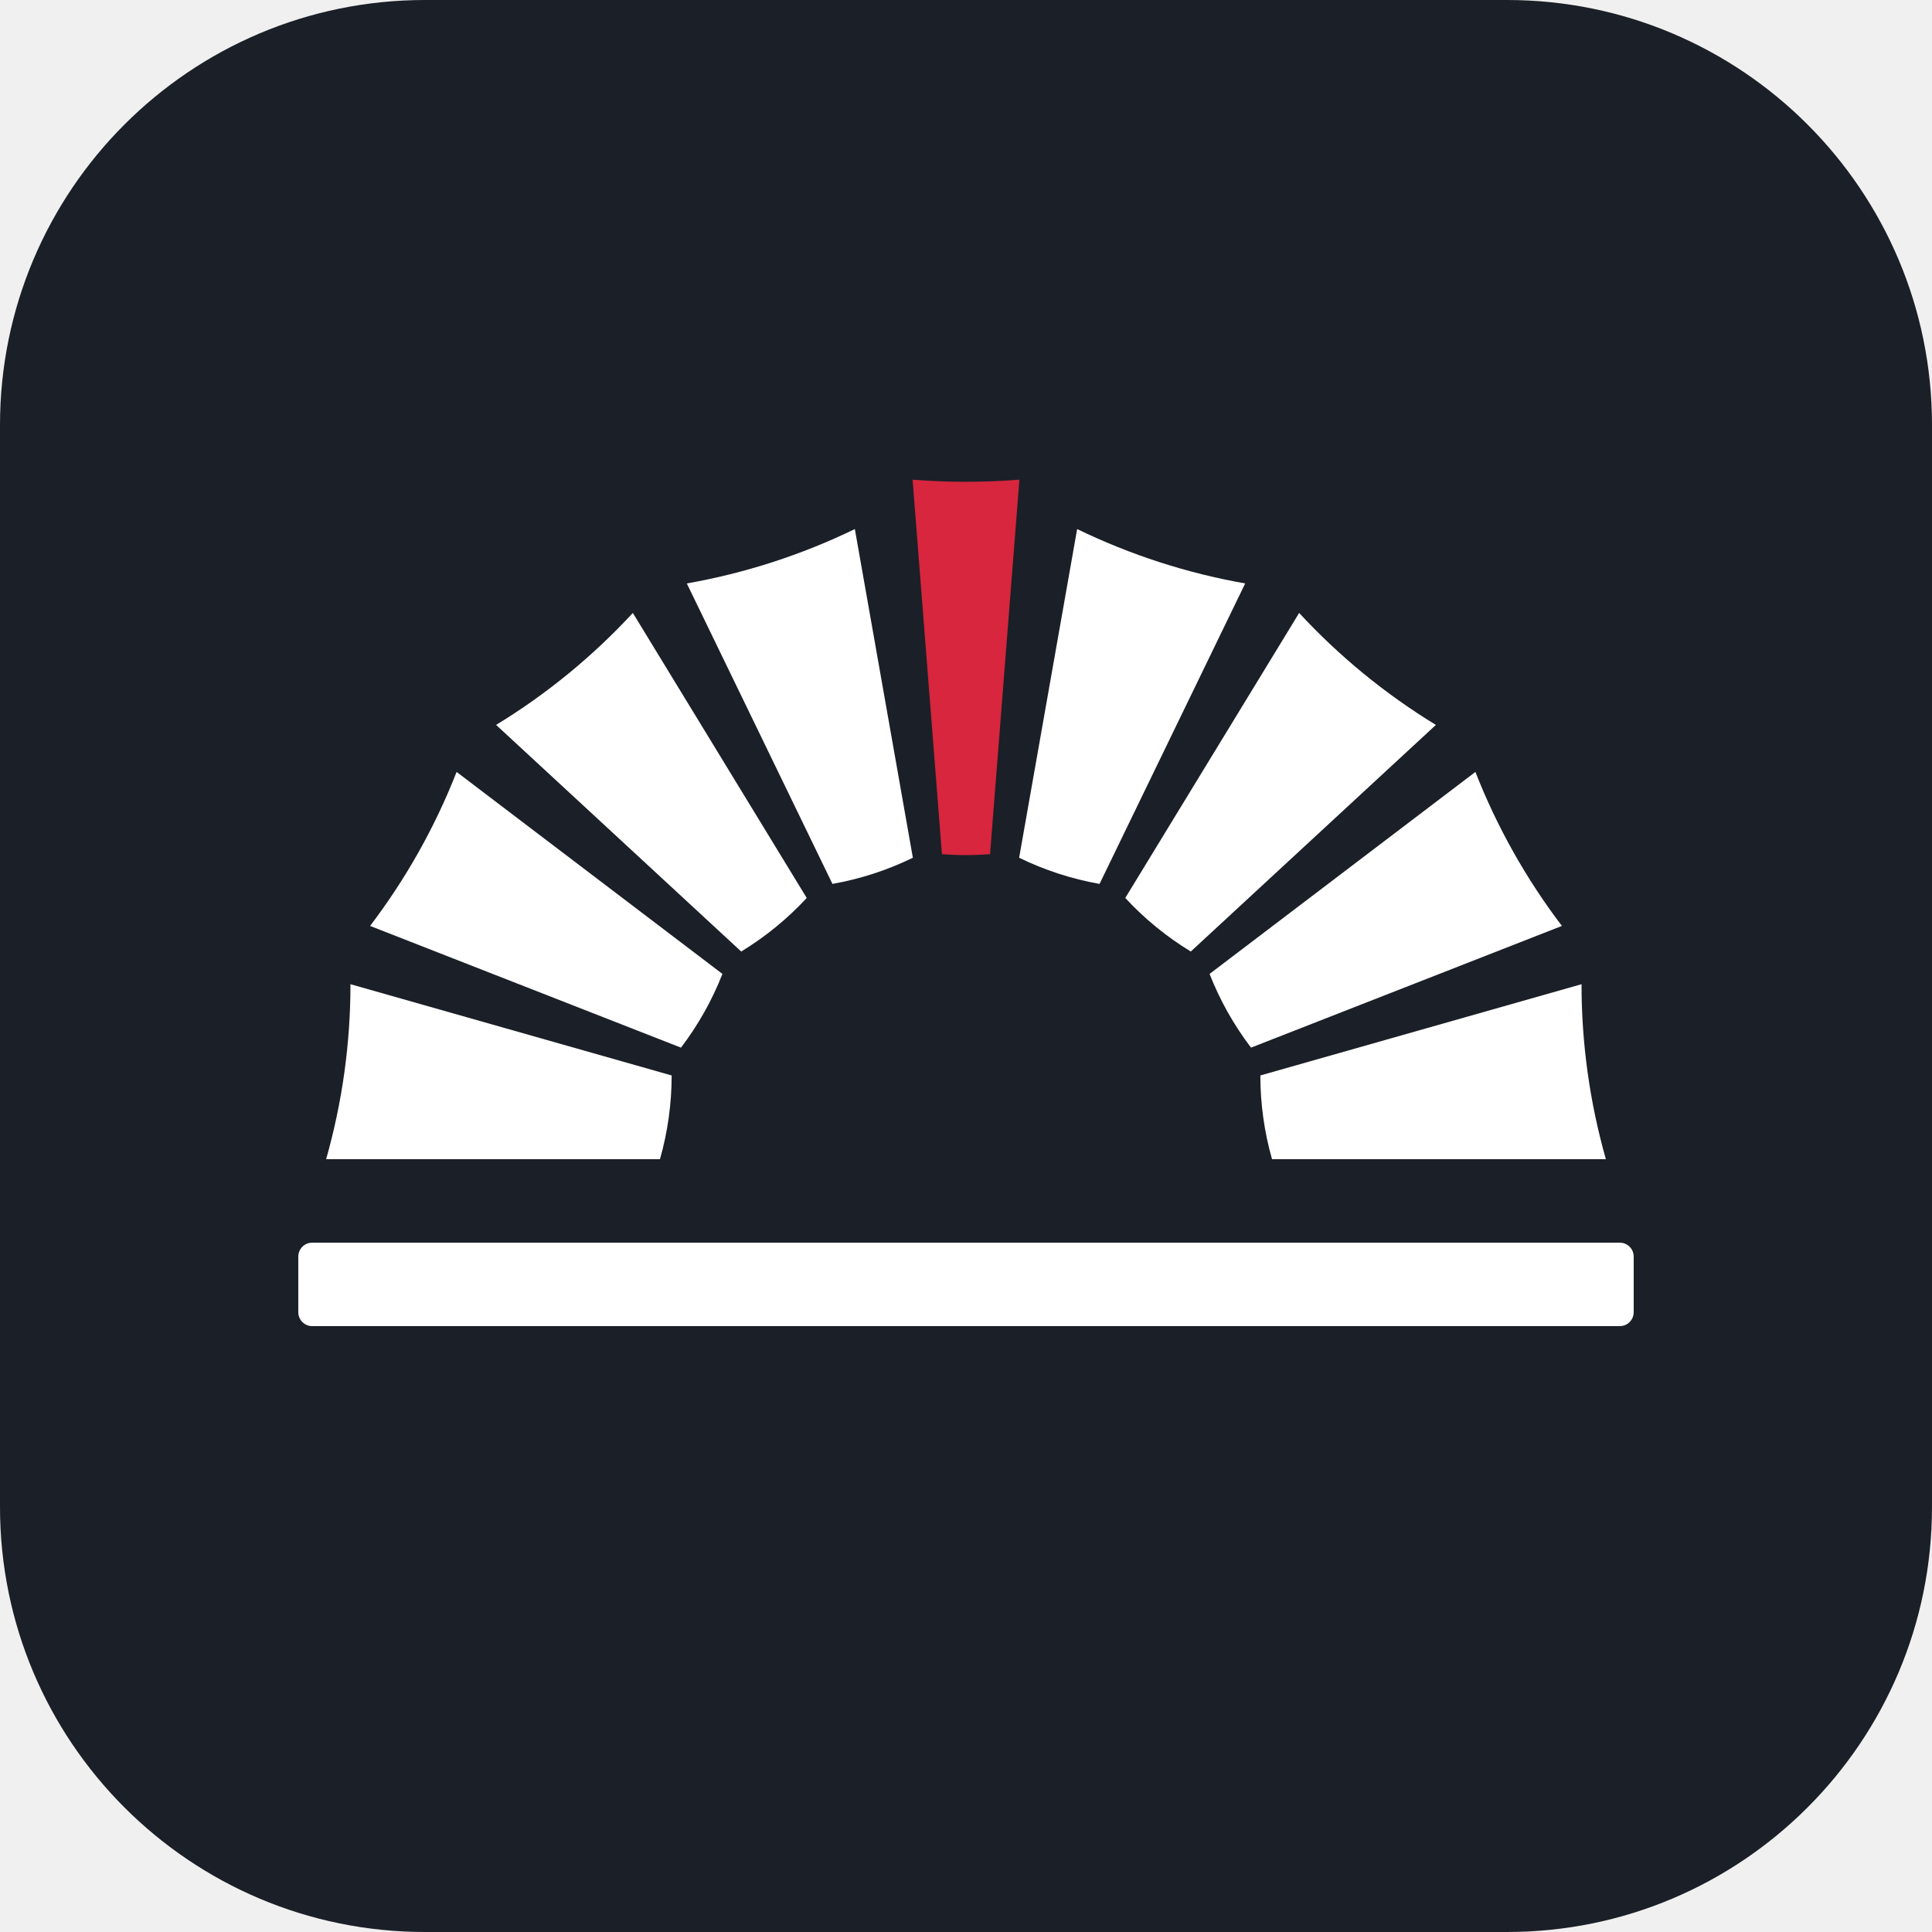
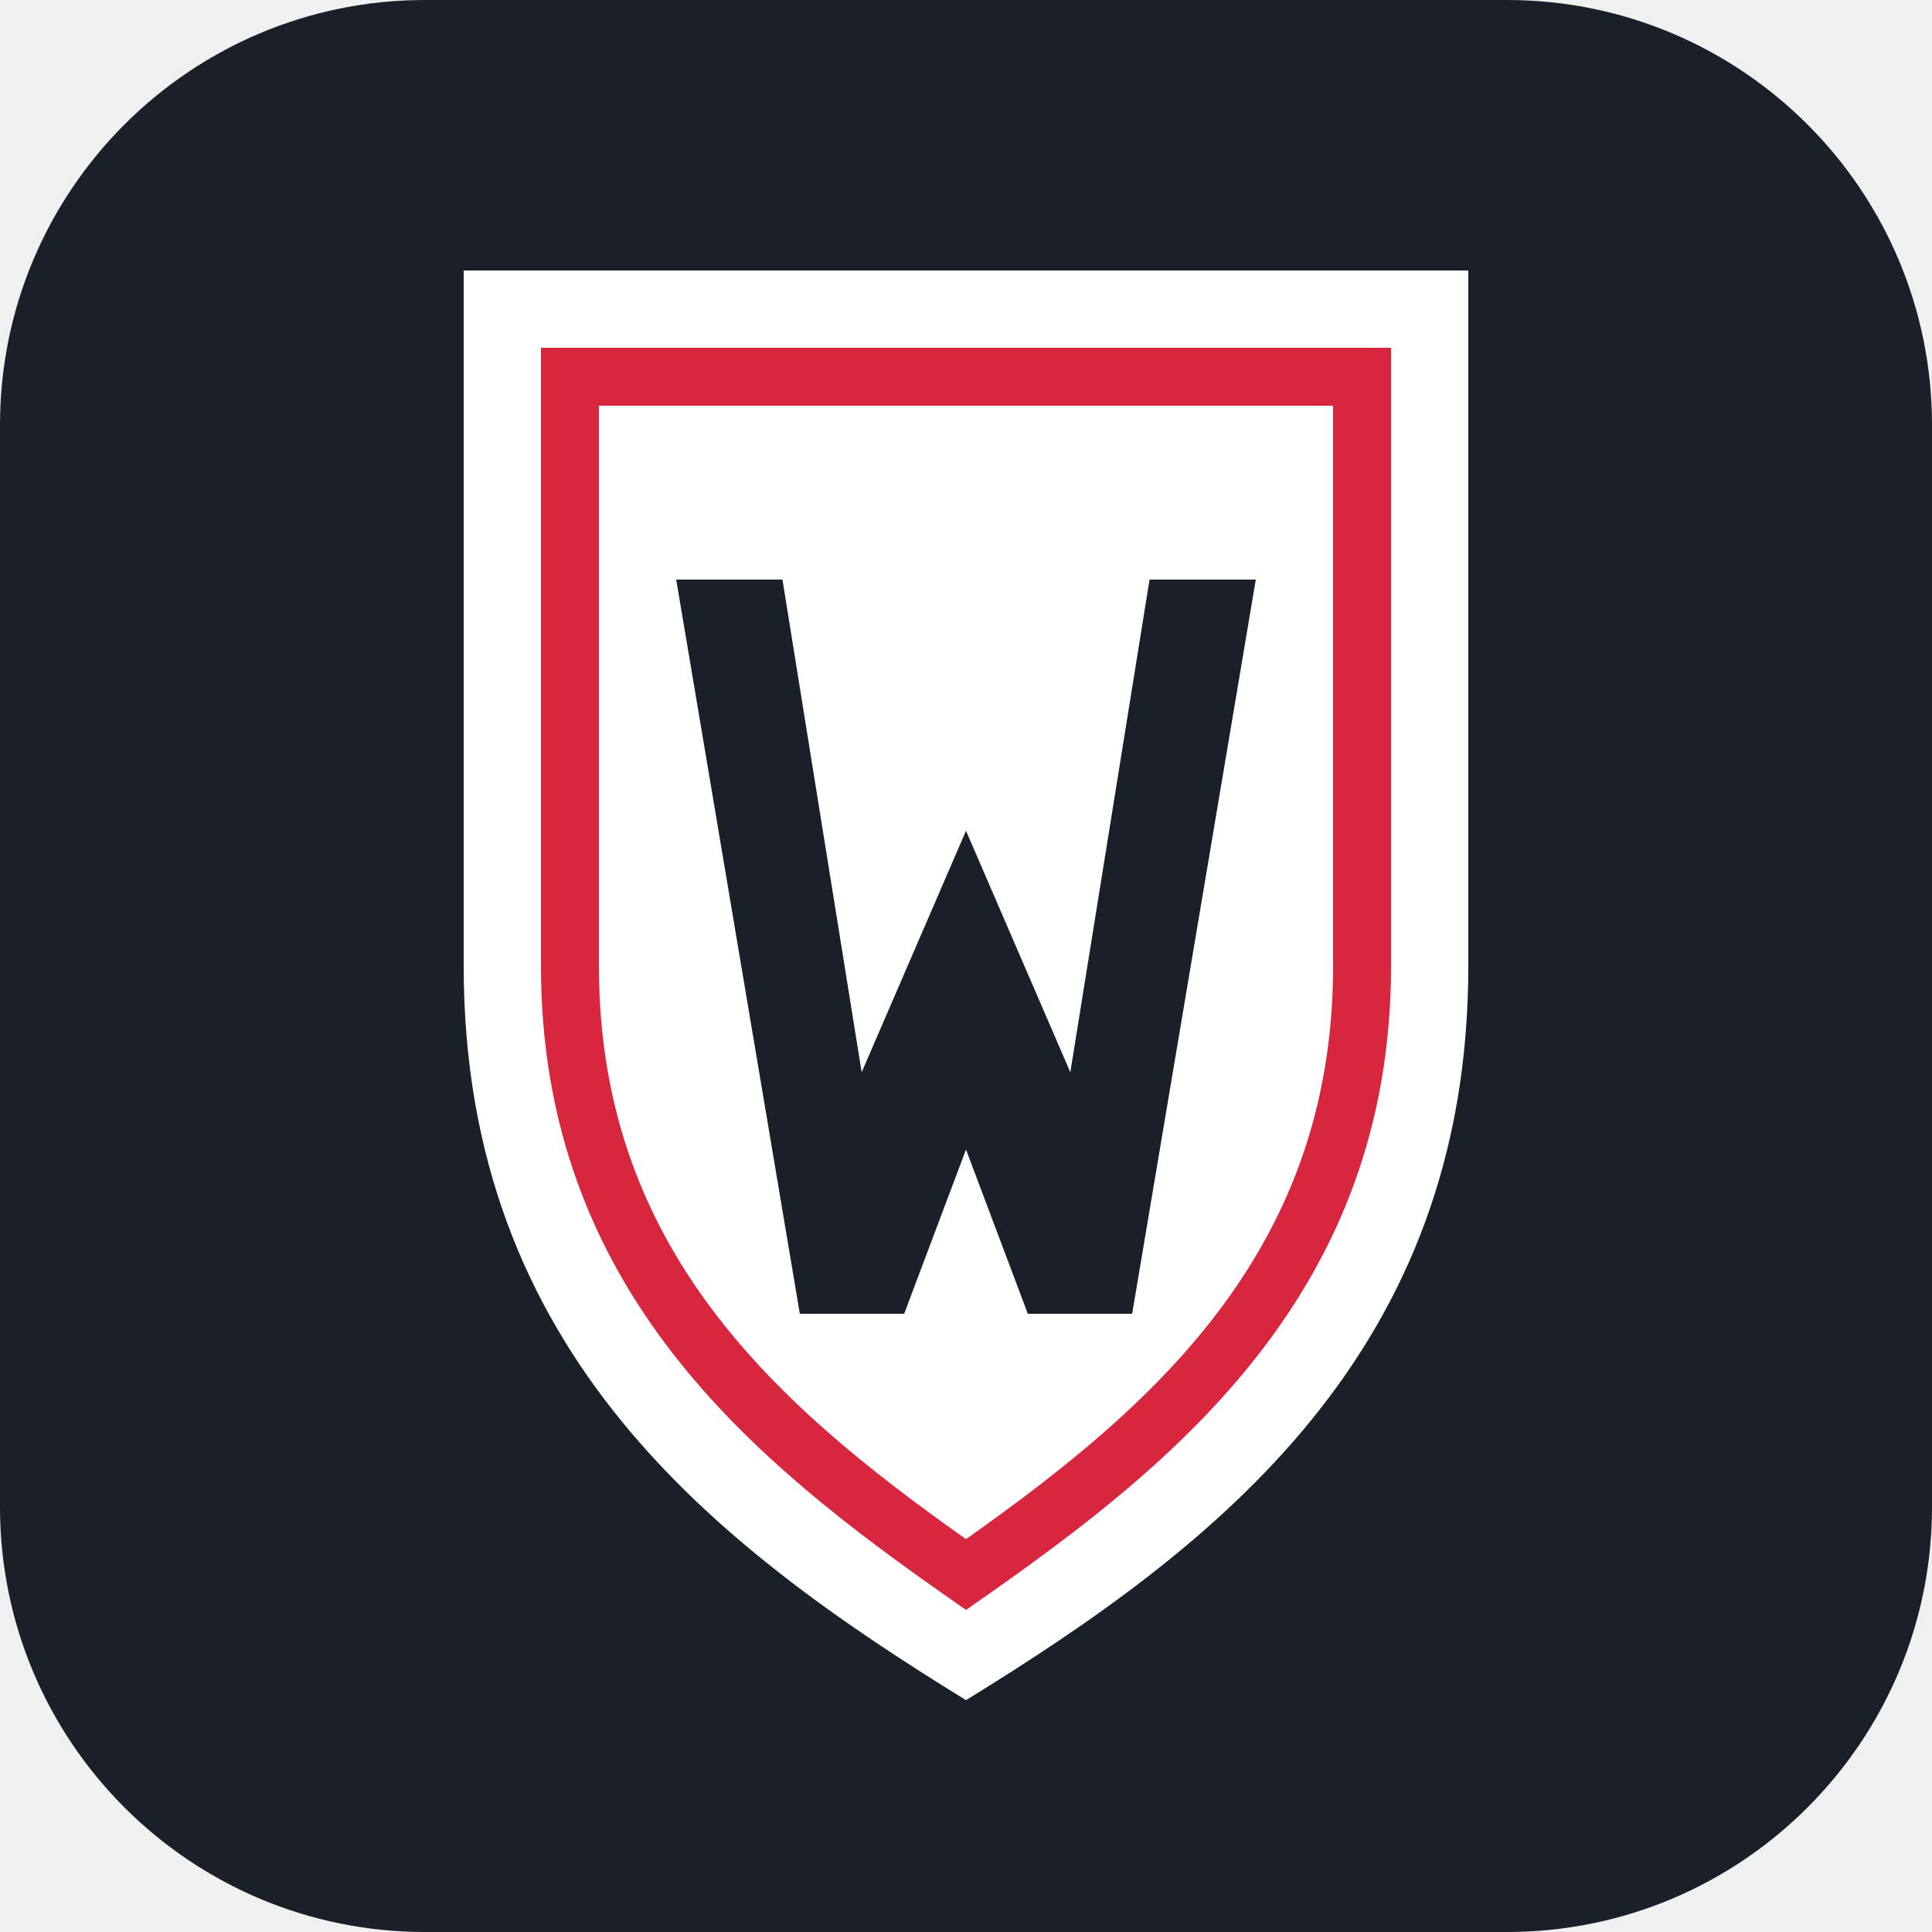
- <svg xmlns="http://www.w3.org/2000/svg" viewBox="0 0 100 100" width="512" height="512">
+ <svg xmlns="http://www.w3.org/2000/svg" viewBox="0 0 100 100" width="64" height="64">
  <rect width="100" height="100" rx="22" fill="#1b1f27" />
-   <g transform="translate(14 24) scale(0.72)">
-     <path d="M4.00 50.00 A46 46 0 0 0 5.75 37.42 L28.84 43.98 A22 22 0 0 1 28.00 50.00 Z" fill="#ffffff" />
-     <path d="M7.16 33.23 A46 46 0 0 0 13.38 22.16 L32.49 36.68 A22 22 0 0 1 29.51 41.98 Z" fill="#ffffff" />
-     <path d="M16.22 18.78 A46 46 0 0 0 26.05 10.73 L38.55 31.22 A22 22 0 0 1 33.84 35.07 Z" fill="#ffffff" />
-     <path d="M29.93 8.61 A46 46 0 0 0 42.01 4.70 L46.18 28.33 A22 22 0 0 1 40.40 30.21 Z" fill="#ffffff" />
-     <path d="M46.16 1.15 A49 49 0 0 0 53.84 1.15 L51.73 28.07 A22 22 0 0 1 48.27 28.07 Z" fill="#d7263d" />
-     <path d="M57.99 4.70 A46 46 0 0 0 70.07 8.61 L59.60 30.21 A22 22 0 0 1 53.82 28.33 Z" fill="#ffffff" />
-     <path d="M73.95 10.73 A46 46 0 0 0 83.78 18.78 L66.16 35.07 A22 22 0 0 1 61.45 31.22 Z" fill="#ffffff" />
-     <path d="M86.62 22.16 A46 46 0 0 0 92.84 33.23 L70.49 41.98 A22 22 0 0 1 67.51 36.68 Z" fill="#ffffff" />
-     <path d="M94.25 37.42 A46 46 0 0 0 96.00 50.00 L72.00 50.00 A22 22 0 0 1 71.16 43.98 Z" fill="#ffffff" />
-     <rect x="2" y="56" width="96" height="6" rx="1" fill="#ffffff" />
-   </g>
+   <path d="M24 14 H76 V50 C76 70 63 80 50 88 C37 80 24 70 24 50 Z" fill="#ffffff" />
+   <path d="M29.5 19.5 H70.5 V50 C70.5 66 60 74.5 50 81.5 C40 74.5 29.5 66 29.5 50 Z" fill="none" stroke="#d7263d" stroke-width="3" />
+   <path d="M35 30 H40.5 L44.6 55.5 L50 43 L55.4 55.5 L59.5 30 H65 L58.6 68 H53.2 L50 59.5 L46.8 68 H41.4 Z" fill="#1b1f27" />
</svg>
